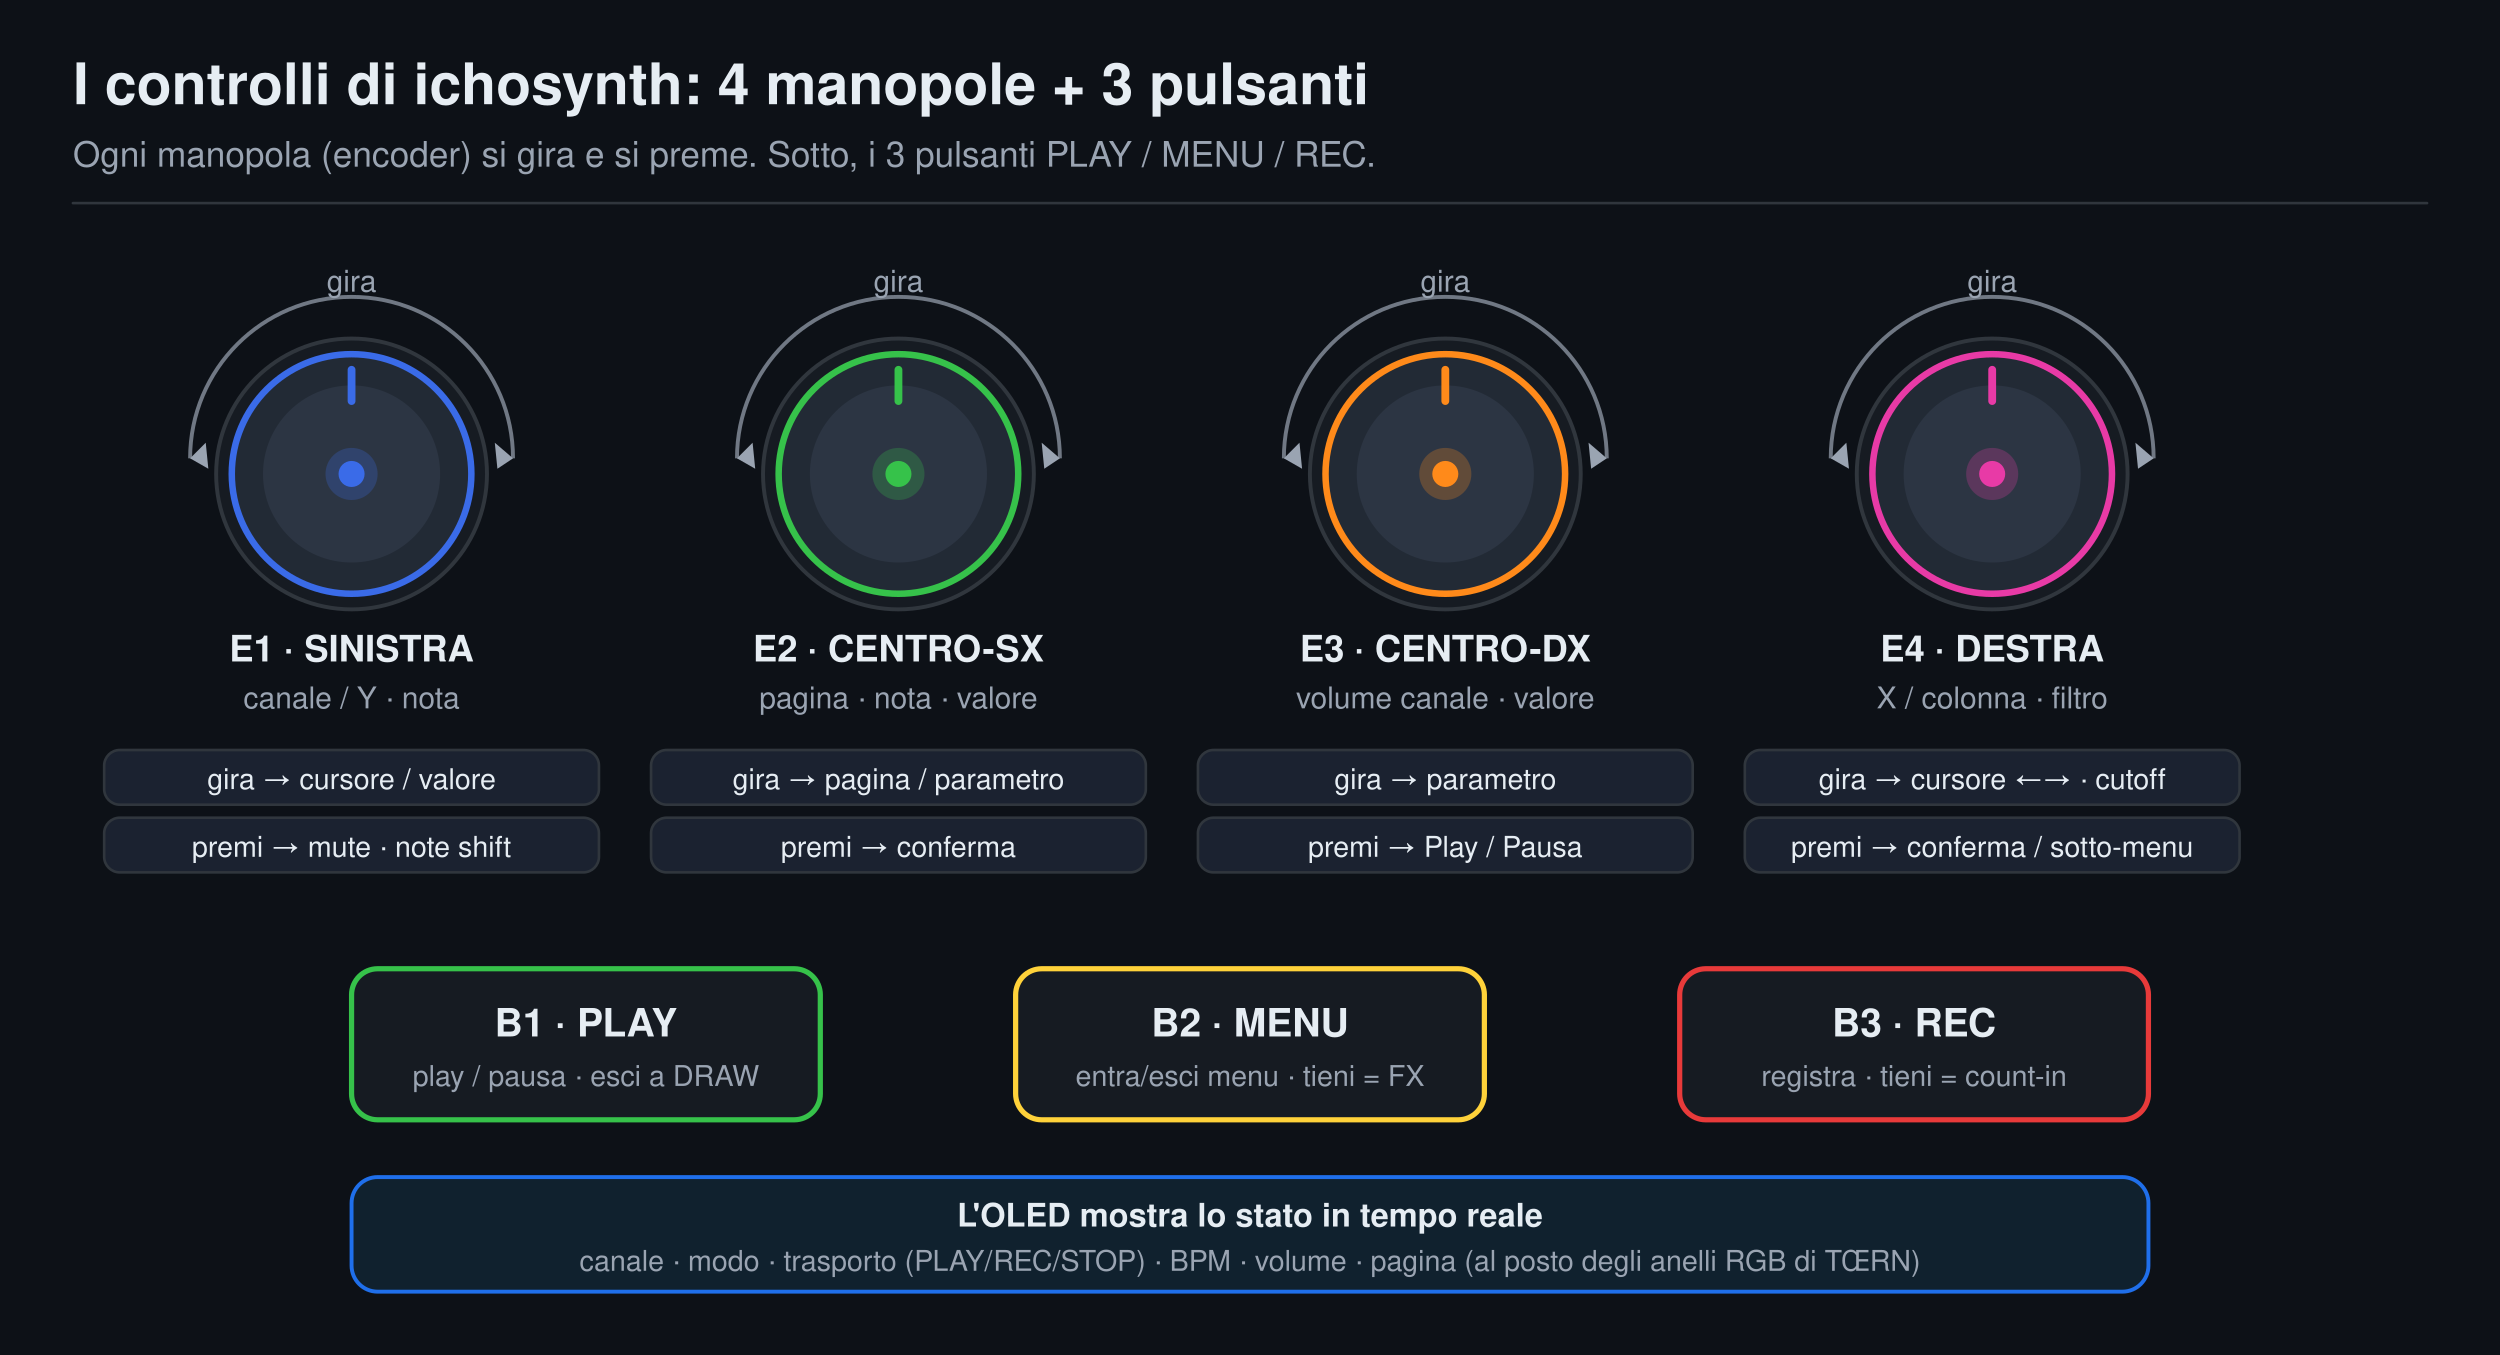
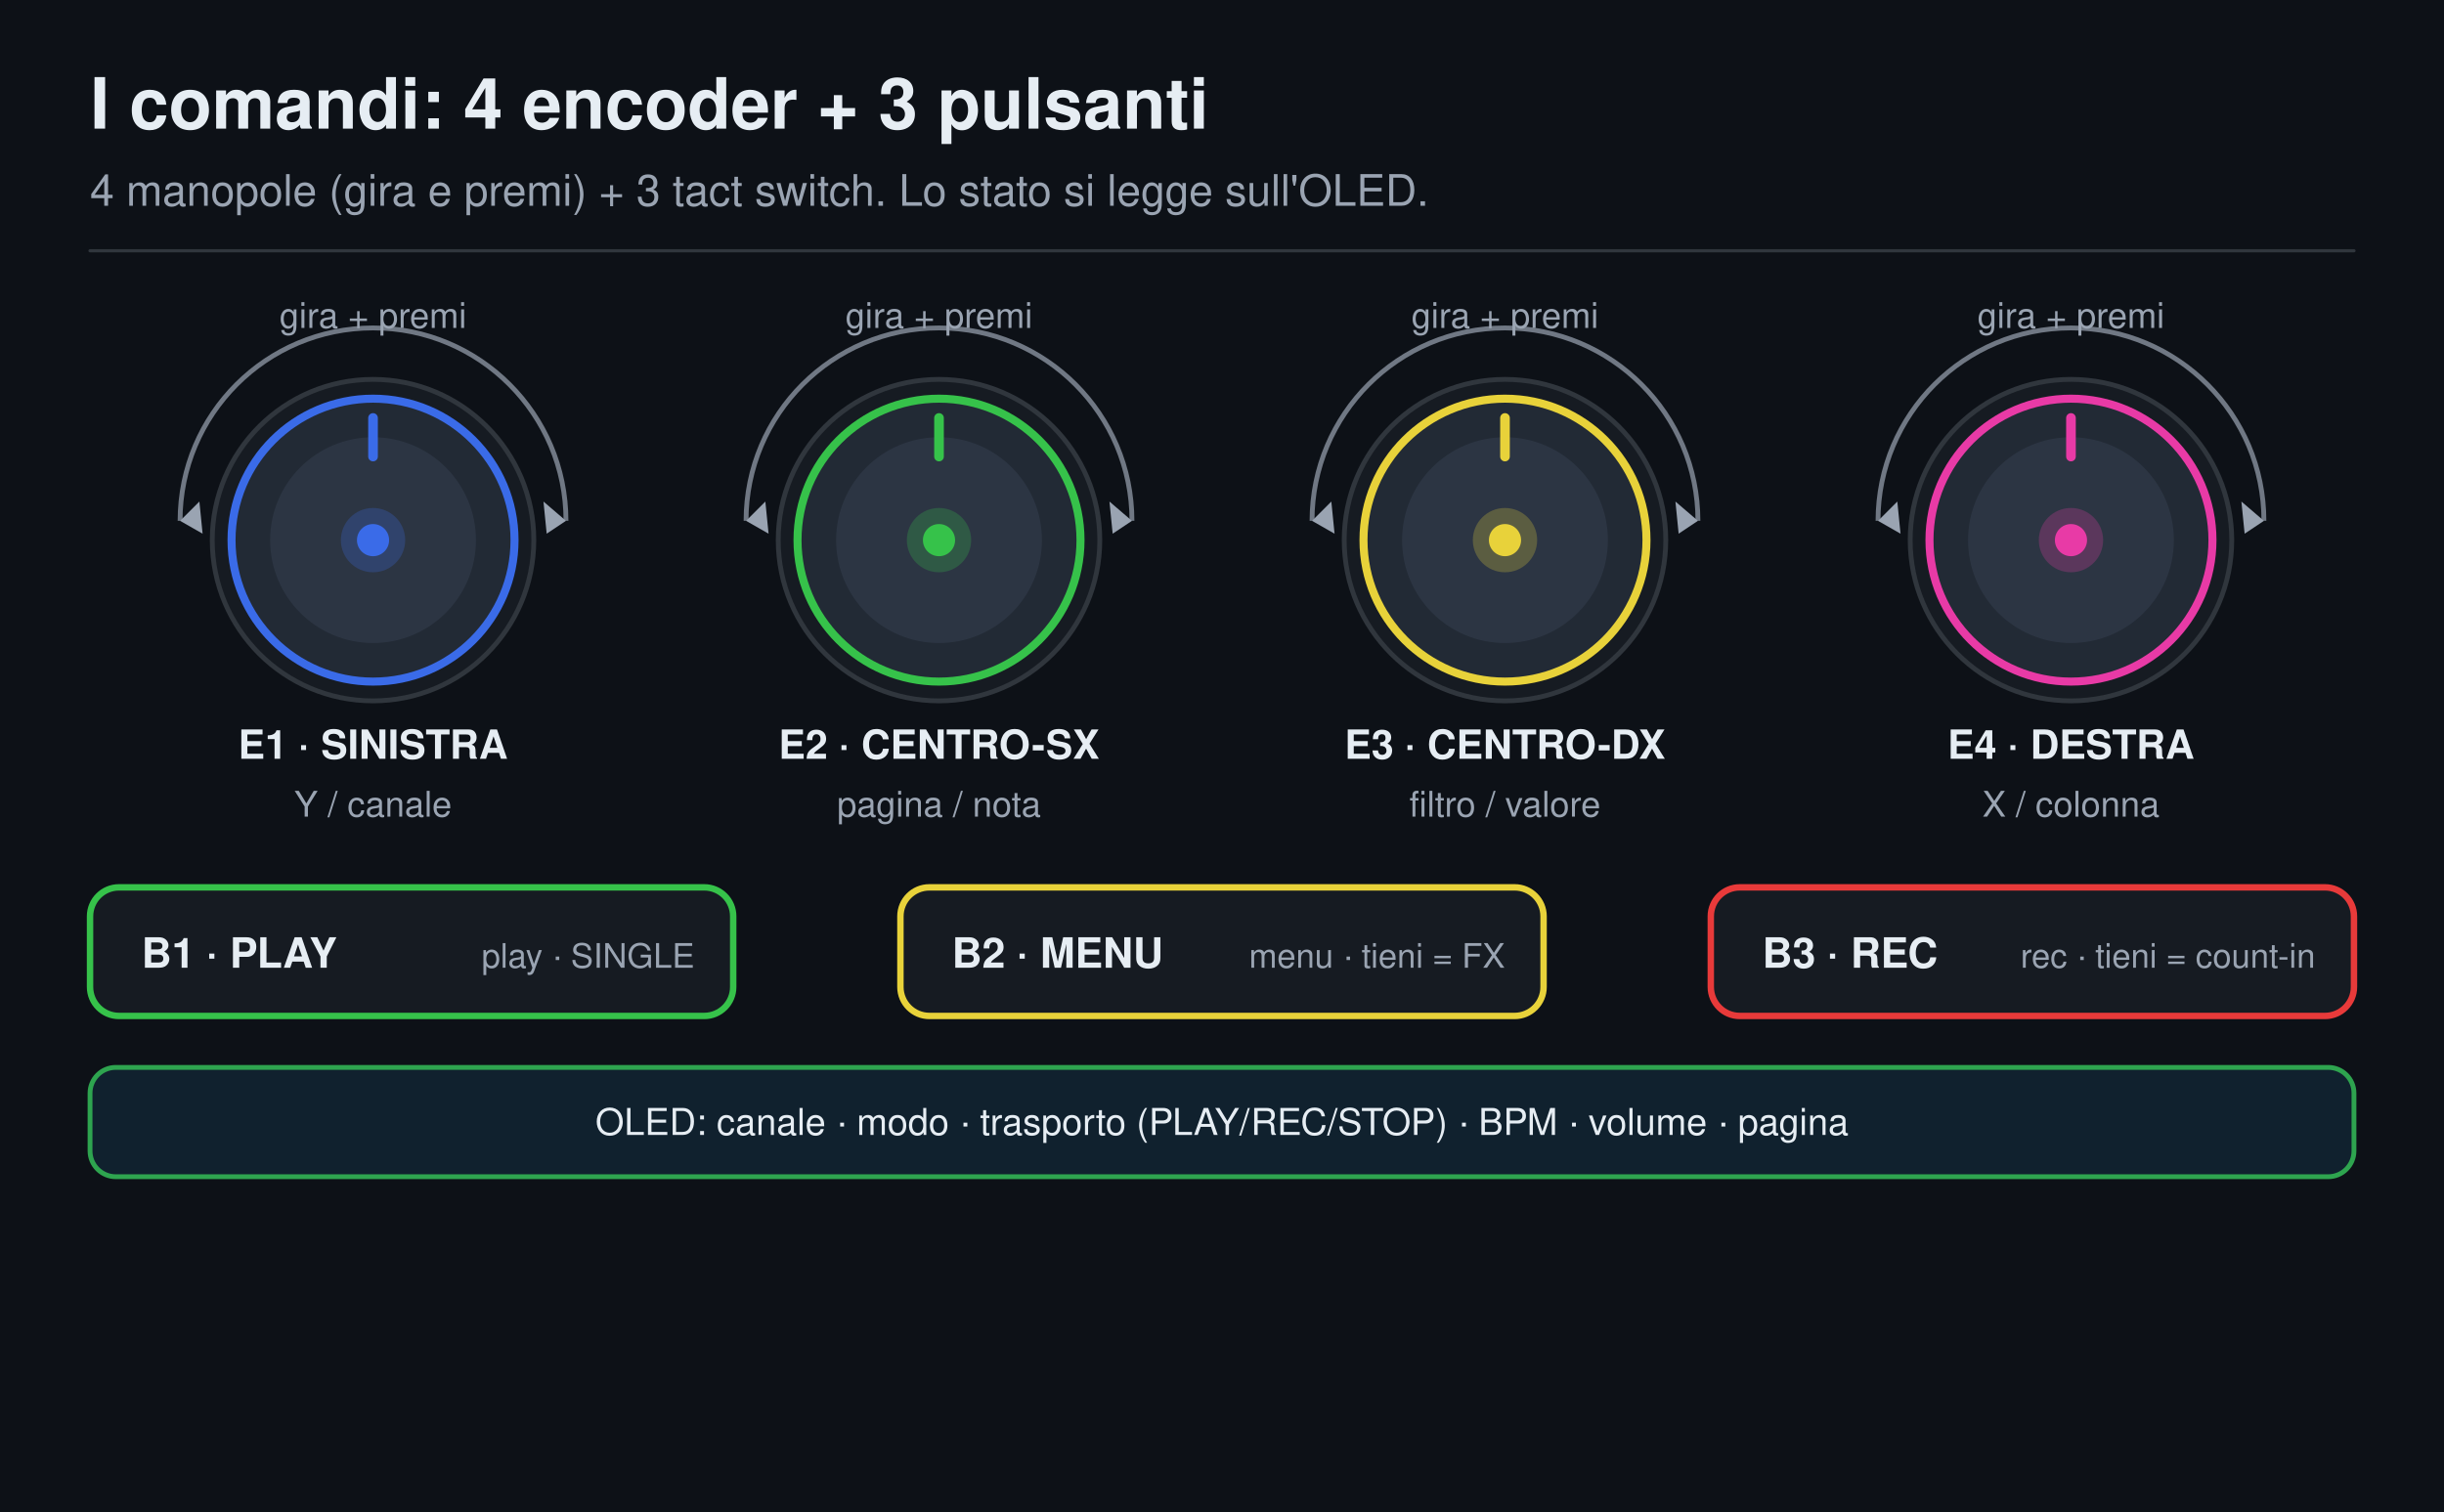
- <svg xmlns="http://www.w3.org/2000/svg" viewBox="0 0 960 520" width="960" height="520" role="img">
-   <rect x="0" y="0" width="960" height="999" rx="0" ry="0" fill="#0d1117" />
-   <text x="28" y="40" font-family="'Segoe UI',Helvetica,Arial,sans-serif" font-size="22" fill="#e6edf3" text-anchor="start" font-weight="700">I controlli di ichosynth: 4 manopole + 3 pulsanti</text>
-   <text x="28" y="64" font-family="'Segoe UI',Helvetica,Arial,sans-serif" font-size="13.5" fill="#9aa4b2" text-anchor="start" font-weight="400">Ogni manopola (encoder) si gira e si preme. Sotto, i 3 pulsanti PLAY / MENU / REC.</text>
-   <line x1="28" y1="78" x2="932" y2="78" stroke="#30363d" stroke-width="1" stroke-linecap="round" />
-   <path d="M 73 176 A 62 62 0 0 1 197 176" fill="none" stroke="#9aa4b2" stroke-width="1.5" opacity="0.7" />
-   <polygon points="197,176 190,170 191,180" fill="#9aa4b2" />
-   <polygon points="73,176 79,170 80,180" fill="#9aa4b2" />
-   <text x="135" y="112" font-family="'Segoe UI',Helvetica,Arial,sans-serif" font-size="11.5" fill="#9aa4b2" text-anchor="middle" font-weight="400">gira</text>
-   <circle cx="135" cy="182" r="52" fill="#161b22" stroke="#30363d" stroke-width="1.5" />
-   <circle cx="135" cy="182" r="46" fill="#222a35" stroke="#3A6BE8" stroke-width="2.5" />
-   <circle cx="135" cy="182" r="34" fill="#2c3543" />
-   <line x1="135" y1="142" x2="135" y2="154" stroke="#3A6BE8" stroke-width="3" stroke-linecap="round" />
-   <circle cx="135" cy="182" r="10" fill="#3A6BE8" opacity="0.25" />
-   <circle cx="135" cy="182" r="5" fill="#3A6BE8" />
-   <text x="135" y="254" font-family="'Segoe UI',Helvetica,Arial,sans-serif" font-size="14" fill="#e6edf3" text-anchor="middle" font-weight="700">E1 · SINISTRA</text>
-   <text x="135" y="272" font-family="'Segoe UI',Helvetica,Arial,sans-serif" font-size="11.5" fill="#9aa4b2" text-anchor="middle" font-weight="400">canale / Y · nota</text>
-   <rect x="40" y="288" width="190" height="21" rx="6" ry="6" fill="#1b2230" stroke="#30363d" stroke-width="1" />
-   <text x="135" y="303" font-family="'Segoe UI',Helvetica,Arial,sans-serif" font-size="11" fill="#e6edf3" text-anchor="middle" font-weight="400">gira → cursore / valore</text>
-   <rect x="40" y="314" width="190" height="21" rx="6" ry="6" fill="#1b2230" stroke="#30363d" stroke-width="1" />
-   <text x="135" y="329" font-family="'Segoe UI',Helvetica,Arial,sans-serif" font-size="11" fill="#e6edf3" text-anchor="middle" font-weight="400">premi → mute · note shift</text>
-   <path d="M 283 176 A 62 62 0 0 1 407 176" fill="none" stroke="#9aa4b2" stroke-width="1.5" opacity="0.7" />
-   <polygon points="407,176 400,170 401,180" fill="#9aa4b2" />
-   <polygon points="283,176 289,170 290,180" fill="#9aa4b2" />
-   <text x="345" y="112" font-family="'Segoe UI',Helvetica,Arial,sans-serif" font-size="11.5" fill="#9aa4b2" text-anchor="middle" font-weight="400">gira</text>
-   <circle cx="345" cy="182" r="52" fill="#161b22" stroke="#30363d" stroke-width="1.5" />
-   <circle cx="345" cy="182" r="46" fill="#222a35" stroke="#36C24A" stroke-width="2.5" />
-   <circle cx="345" cy="182" r="34" fill="#2c3543" />
-   <line x1="345" y1="142" x2="345" y2="154" stroke="#36C24A" stroke-width="3" stroke-linecap="round" />
-   <circle cx="345" cy="182" r="10" fill="#36C24A" opacity="0.25" />
-   <circle cx="345" cy="182" r="5" fill="#36C24A" />
-   <text x="345" y="254" font-family="'Segoe UI',Helvetica,Arial,sans-serif" font-size="14" fill="#e6edf3" text-anchor="middle" font-weight="700">E2 · CENTRO-SX</text>
-   <text x="345" y="272" font-family="'Segoe UI',Helvetica,Arial,sans-serif" font-size="11.5" fill="#9aa4b2" text-anchor="middle" font-weight="400">pagina · nota · valore</text>
-   <rect x="250" y="288" width="190" height="21" rx="6" ry="6" fill="#1b2230" stroke="#30363d" stroke-width="1" />
-   <text x="345" y="303" font-family="'Segoe UI',Helvetica,Arial,sans-serif" font-size="11" fill="#e6edf3" text-anchor="middle" font-weight="400">gira → pagina / parametro</text>
-   <rect x="250" y="314" width="190" height="21" rx="6" ry="6" fill="#1b2230" stroke="#30363d" stroke-width="1" />
-   <text x="345" y="329" font-family="'Segoe UI',Helvetica,Arial,sans-serif" font-size="11" fill="#e6edf3" text-anchor="middle" font-weight="400">premi → conferma</text>
-   <path d="M 493 176 A 62 62 0 0 1 617 176" fill="none" stroke="#9aa4b2" stroke-width="1.5" opacity="0.7" />
-   <polygon points="617,176 610,170 611,180" fill="#9aa4b2" />
-   <polygon points="493,176 499,170 500,180" fill="#9aa4b2" />
-   <text x="555" y="112" font-family="'Segoe UI',Helvetica,Arial,sans-serif" font-size="11.5" fill="#9aa4b2" text-anchor="middle" font-weight="400">gira</text>
-   <circle cx="555" cy="182" r="52" fill="#161b22" stroke="#30363d" stroke-width="1.5" />
-   <circle cx="555" cy="182" r="46" fill="#222a35" stroke="#FF8A1A" stroke-width="2.5" />
-   <circle cx="555" cy="182" r="34" fill="#2c3543" />
-   <line x1="555" y1="142" x2="555" y2="154" stroke="#FF8A1A" stroke-width="3" stroke-linecap="round" />
-   <circle cx="555" cy="182" r="10" fill="#FF8A1A" opacity="0.25" />
-   <circle cx="555" cy="182" r="5" fill="#FF8A1A" />
-   <text x="555" y="254" font-family="'Segoe UI',Helvetica,Arial,sans-serif" font-size="14" fill="#e6edf3" text-anchor="middle" font-weight="700">E3 · CENTRO-DX</text>
-   <text x="555" y="272" font-family="'Segoe UI',Helvetica,Arial,sans-serif" font-size="11.5" fill="#9aa4b2" text-anchor="middle" font-weight="400">volume canale · valore</text>
-   <rect x="460" y="288" width="190" height="21" rx="6" ry="6" fill="#1b2230" stroke="#30363d" stroke-width="1" />
-   <text x="555" y="303" font-family="'Segoe UI',Helvetica,Arial,sans-serif" font-size="11" fill="#e6edf3" text-anchor="middle" font-weight="400">gira → parametro</text>
-   <rect x="460" y="314" width="190" height="21" rx="6" ry="6" fill="#1b2230" stroke="#30363d" stroke-width="1" />
-   <text x="555" y="329" font-family="'Segoe UI',Helvetica,Arial,sans-serif" font-size="11" fill="#e6edf3" text-anchor="middle" font-weight="400">premi → Play / Pausa</text>
-   <path d="M 703 176 A 62 62 0 0 1 827 176" fill="none" stroke="#9aa4b2" stroke-width="1.5" opacity="0.7" />
-   <polygon points="827,176 820,170 821,180" fill="#9aa4b2" />
-   <polygon points="703,176 709,170 710,180" fill="#9aa4b2" />
-   <text x="765" y="112" font-family="'Segoe UI',Helvetica,Arial,sans-serif" font-size="11.5" fill="#9aa4b2" text-anchor="middle" font-weight="400">gira</text>
-   <circle cx="765" cy="182" r="52" fill="#161b22" stroke="#30363d" stroke-width="1.5" />
-   <circle cx="765" cy="182" r="46" fill="#222a35" stroke="#E83AA6" stroke-width="2.5" />
-   <circle cx="765" cy="182" r="34" fill="#2c3543" />
-   <line x1="765" y1="142" x2="765" y2="154" stroke="#E83AA6" stroke-width="3" stroke-linecap="round" />
-   <circle cx="765" cy="182" r="10" fill="#E83AA6" opacity="0.25" />
-   <circle cx="765" cy="182" r="5" fill="#E83AA6" />
-   <text x="765" y="254" font-family="'Segoe UI',Helvetica,Arial,sans-serif" font-size="14" fill="#e6edf3" text-anchor="middle" font-weight="700">E4 · DESTRA</text>
-   <text x="765" y="272" font-family="'Segoe UI',Helvetica,Arial,sans-serif" font-size="11.5" fill="#9aa4b2" text-anchor="middle" font-weight="400">X / colonna · filtro</text>
-   <rect x="670" y="288" width="190" height="21" rx="6" ry="6" fill="#1b2230" stroke="#30363d" stroke-width="1" />
-   <text x="765" y="303" font-family="'Segoe UI',Helvetica,Arial,sans-serif" font-size="11" fill="#e6edf3" text-anchor="middle" font-weight="400">gira → cursore ←→ · cutoff</text>
-   <rect x="670" y="314" width="190" height="21" rx="6" ry="6" fill="#1b2230" stroke="#30363d" stroke-width="1" />
-   <text x="765" y="329" font-family="'Segoe UI',Helvetica,Arial,sans-serif" font-size="11" fill="#e6edf3" text-anchor="middle" font-weight="400">premi → conferma / sotto-menu</text>
-   <rect x="135" y="372" width="180" height="58" rx="10" ry="10" fill="#161b22" stroke="#36C24A" stroke-width="2" />
-   <text x="225" y="398" font-family="'Segoe UI',Helvetica,Arial,sans-serif" font-size="15" fill="#e6edf3" text-anchor="middle" font-weight="700">B1 · PLAY</text>
-   <text x="225" y="417" font-family="'Segoe UI',Helvetica,Arial,sans-serif" font-size="11" fill="#9aa4b2" text-anchor="middle" font-weight="400">play / pausa · esci a DRAW</text>
-   <rect x="390" y="372" width="180" height="58" rx="10" ry="10" fill="#161b22" stroke="#FFD23A" stroke-width="2" />
-   <text x="480" y="398" font-family="'Segoe UI',Helvetica,Arial,sans-serif" font-size="15" fill="#e6edf3" text-anchor="middle" font-weight="700">B2 · MENU</text>
-   <text x="480" y="417" font-family="'Segoe UI',Helvetica,Arial,sans-serif" font-size="11" fill="#9aa4b2" text-anchor="middle" font-weight="400">entra/esci menu · tieni = FX</text>
-   <rect x="645" y="372" width="180" height="58" rx="10" ry="10" fill="#161b22" stroke="#E83A3A" stroke-width="2" />
-   <text x="735" y="398" font-family="'Segoe UI',Helvetica,Arial,sans-serif" font-size="15" fill="#e6edf3" text-anchor="middle" font-weight="700">B3 · REC</text>
-   <text x="735" y="417" font-family="'Segoe UI',Helvetica,Arial,sans-serif" font-size="11" fill="#9aa4b2" text-anchor="middle" font-weight="400">registra · tieni = count-in</text>
-   <rect x="135" y="452" width="690" height="44" rx="10" ry="10" fill="#10212e" stroke="#1f6feb" stroke-width="1.5" />
-   <text x="480" y="471" font-family="'Segoe UI',Helvetica,Arial,sans-serif" font-size="12.5" fill="#e6edf3" text-anchor="middle" font-weight="700">L'OLED mostra lo stato in tempo reale</text>
-   <text x="480" y="488" font-family="'Segoe UI',Helvetica,Arial,sans-serif" font-size="11" fill="#9aa4b2" text-anchor="middle" font-weight="400">canale · modo · trasporto (PLAY/REC/STOP) · BPM · volume · pagina (al posto degli anelli RGB di TŒRN)</text>
+ <svg xmlns="http://www.w3.org/2000/svg" viewBox="0 0 760 470" width="760" height="470" role="img">
+   <rect x="0" y="0" width="760" height="999" rx="0" ry="0" fill="#0d1117" />
+   <text x="28" y="40" font-family="'Segoe UI',Helvetica,Arial,sans-serif" font-size="22" fill="#e6edf3" text-anchor="start" font-weight="700">I comandi: 4 encoder + 3 pulsanti</text>
+   <text x="28" y="64" font-family="'Segoe UI',Helvetica,Arial,sans-serif" font-size="13.5" fill="#9aa4b2" text-anchor="start" font-weight="400">4 manopole (gira e premi) + 3 tact switch. Lo stato si legge sull'OLED.</text>
+   <line x1="28" y1="78" x2="732" y2="78" stroke="#30363d" stroke-width="1" stroke-linecap="round" />
+   <path d="M 56.0 162 A 60 60 0 0 1 176.0 162" fill="none" stroke="#9aa4b2" stroke-width="1.5" opacity="0.7" />
+   <polygon points="176.0,162 169.0,156 170.0,166" fill="#9aa4b2" />
+   <polygon points="56.0,162 62.0,156 63.0,166" fill="#9aa4b2" />
+   <text x="116.0" y="102" font-family="'Segoe UI',Helvetica,Arial,sans-serif" font-size="11" fill="#9aa4b2" text-anchor="middle" font-weight="400">gira + premi</text>
+   <circle cx="116.0" cy="168" r="50" fill="#161b22" stroke="#30363d" stroke-width="1.5" />
+   <circle cx="116.0" cy="168" r="44" fill="#222a35" stroke="#3A6BE8" stroke-width="2.5" />
+   <circle cx="116.0" cy="168" r="32" fill="#2c3543" />
+   <line x1="116.0" y1="130" x2="116.0" y2="142" stroke="#3A6BE8" stroke-width="3" stroke-linecap="round" />
+   <circle cx="116.0" cy="168" r="10" fill="#3A6BE8" opacity="0.25" />
+   <circle cx="116.0" cy="168" r="5" fill="#3A6BE8" />
+   <text x="116.0" y="236" font-family="'Segoe UI',Helvetica,Arial,sans-serif" font-size="12.5" fill="#e6edf3" text-anchor="middle" font-weight="700">E1 · SINISTRA</text>
+   <text x="116.0" y="254" font-family="'Segoe UI',Helvetica,Arial,sans-serif" font-size="11" fill="#9aa4b2" text-anchor="middle" font-weight="400">Y / canale</text>
+   <path d="M 232.0 162 A 60 60 0 0 1 352.0 162" fill="none" stroke="#9aa4b2" stroke-width="1.5" opacity="0.7" />
+   <polygon points="352.0,162 345.0,156 346.0,166" fill="#9aa4b2" />
+   <polygon points="232.0,162 238.0,156 239.0,166" fill="#9aa4b2" />
+   <text x="292.0" y="102" font-family="'Segoe UI',Helvetica,Arial,sans-serif" font-size="11" fill="#9aa4b2" text-anchor="middle" font-weight="400">gira + premi</text>
+   <circle cx="292.0" cy="168" r="50" fill="#161b22" stroke="#30363d" stroke-width="1.5" />
+   <circle cx="292.0" cy="168" r="44" fill="#222a35" stroke="#36C24A" stroke-width="2.5" />
+   <circle cx="292.0" cy="168" r="32" fill="#2c3543" />
+   <line x1="292.0" y1="130" x2="292.0" y2="142" stroke="#36C24A" stroke-width="3" stroke-linecap="round" />
+   <circle cx="292.0" cy="168" r="10" fill="#36C24A" opacity="0.25" />
+   <circle cx="292.0" cy="168" r="5" fill="#36C24A" />
+   <text x="292.0" y="236" font-family="'Segoe UI',Helvetica,Arial,sans-serif" font-size="12.5" fill="#e6edf3" text-anchor="middle" font-weight="700">E2 · CENTRO-SX</text>
+   <text x="292.0" y="254" font-family="'Segoe UI',Helvetica,Arial,sans-serif" font-size="11" fill="#9aa4b2" text-anchor="middle" font-weight="400">pagina / nota</text>
+   <path d="M 408.0 162 A 60 60 0 0 1 528.0 162" fill="none" stroke="#9aa4b2" stroke-width="1.5" opacity="0.7" />
+   <polygon points="528.0,162 521.0,156 522.0,166" fill="#9aa4b2" />
+   <polygon points="408.0,162 414.0,156 415.0,166" fill="#9aa4b2" />
+   <text x="468.0" y="102" font-family="'Segoe UI',Helvetica,Arial,sans-serif" font-size="11" fill="#9aa4b2" text-anchor="middle" font-weight="400">gira + premi</text>
+   <circle cx="468.0" cy="168" r="50" fill="#161b22" stroke="#30363d" stroke-width="1.5" />
+   <circle cx="468.0" cy="168" r="44" fill="#222a35" stroke="#E8D23A" stroke-width="2.5" />
+   <circle cx="468.0" cy="168" r="32" fill="#2c3543" />
+   <line x1="468.0" y1="130" x2="468.0" y2="142" stroke="#E8D23A" stroke-width="3" stroke-linecap="round" />
+   <circle cx="468.0" cy="168" r="10" fill="#E8D23A" opacity="0.25" />
+   <circle cx="468.0" cy="168" r="5" fill="#E8D23A" />
+   <text x="468.0" y="236" font-family="'Segoe UI',Helvetica,Arial,sans-serif" font-size="12.5" fill="#e6edf3" text-anchor="middle" font-weight="700">E3 · CENTRO-DX</text>
+   <text x="468.0" y="254" font-family="'Segoe UI',Helvetica,Arial,sans-serif" font-size="11" fill="#9aa4b2" text-anchor="middle" font-weight="400">filtro / valore</text>
+   <path d="M 584.0 162 A 60 60 0 0 1 704.0 162" fill="none" stroke="#9aa4b2" stroke-width="1.5" opacity="0.7" />
+   <polygon points="704.0,162 697.0,156 698.0,166" fill="#9aa4b2" />
+   <polygon points="584.0,162 590.0,156 591.0,166" fill="#9aa4b2" />
+   <text x="644.0" y="102" font-family="'Segoe UI',Helvetica,Arial,sans-serif" font-size="11" fill="#9aa4b2" text-anchor="middle" font-weight="400">gira + premi</text>
+   <circle cx="644.0" cy="168" r="50" fill="#161b22" stroke="#30363d" stroke-width="1.5" />
+   <circle cx="644.0" cy="168" r="44" fill="#222a35" stroke="#E83AA6" stroke-width="2.5" />
+   <circle cx="644.0" cy="168" r="32" fill="#2c3543" />
+   <line x1="644.0" y1="130" x2="644.0" y2="142" stroke="#E83AA6" stroke-width="3" stroke-linecap="round" />
+   <circle cx="644.0" cy="168" r="10" fill="#E83AA6" opacity="0.25" />
+   <circle cx="644.0" cy="168" r="5" fill="#E83AA6" />
+   <text x="644.0" y="236" font-family="'Segoe UI',Helvetica,Arial,sans-serif" font-size="12.5" fill="#e6edf3" text-anchor="middle" font-weight="700">E4 · DESTRA</text>
+   <text x="644.0" y="254" font-family="'Segoe UI',Helvetica,Arial,sans-serif" font-size="11" fill="#9aa4b2" text-anchor="middle" font-weight="400">X / colonna</text>
+   <rect x="28.0" y="276" width="200" height="40" rx="9" ry="9" fill="#161b22" stroke="#36C24A" stroke-width="2" />
+   <text x="44.0" y="301" font-family="'Segoe UI',Helvetica,Arial,sans-serif" font-size="13" fill="#e6edf3" text-anchor="start" font-weight="700">B1 · PLAY</text>
+   <text x="216.0" y="301" font-family="'Segoe UI',Helvetica,Arial,sans-serif" font-size="10.5" fill="#9aa4b2" text-anchor="end" font-weight="400">play · SINGLE</text>
+   <rect x="280.0" y="276" width="200" height="40" rx="9" ry="9" fill="#161b22" stroke="#E8D23A" stroke-width="2" />
+   <text x="296.0" y="301" font-family="'Segoe UI',Helvetica,Arial,sans-serif" font-size="13" fill="#e6edf3" text-anchor="start" font-weight="700">B2 · MENU</text>
+   <text x="468.0" y="301" font-family="'Segoe UI',Helvetica,Arial,sans-serif" font-size="10.5" fill="#9aa4b2" text-anchor="end" font-weight="400">menu · tieni = FX</text>
+   <rect x="532.0" y="276" width="200" height="40" rx="9" ry="9" fill="#161b22" stroke="#E83A3A" stroke-width="2" />
+   <text x="548.0" y="301" font-family="'Segoe UI',Helvetica,Arial,sans-serif" font-size="13" fill="#e6edf3" text-anchor="start" font-weight="700">B3 · REC</text>
+   <text x="720.0" y="301" font-family="'Segoe UI',Helvetica,Arial,sans-serif" font-size="10.5" fill="#9aa4b2" text-anchor="end" font-weight="400">rec · tieni = count-in</text>
+   <rect x="28" y="332" width="704" height="34" rx="8" ry="8" fill="#10212e" stroke="#2ea44f" stroke-width="1.5" />
+   <text x="380.0" y="353" font-family="'Segoe UI',Helvetica,Arial,sans-serif" font-size="11.5" fill="#e6edf3" text-anchor="middle" font-weight="400">OLED: canale · modo · trasporto (PLAY/REC/STOP) · BPM · volume · pagina</text>
</svg>
